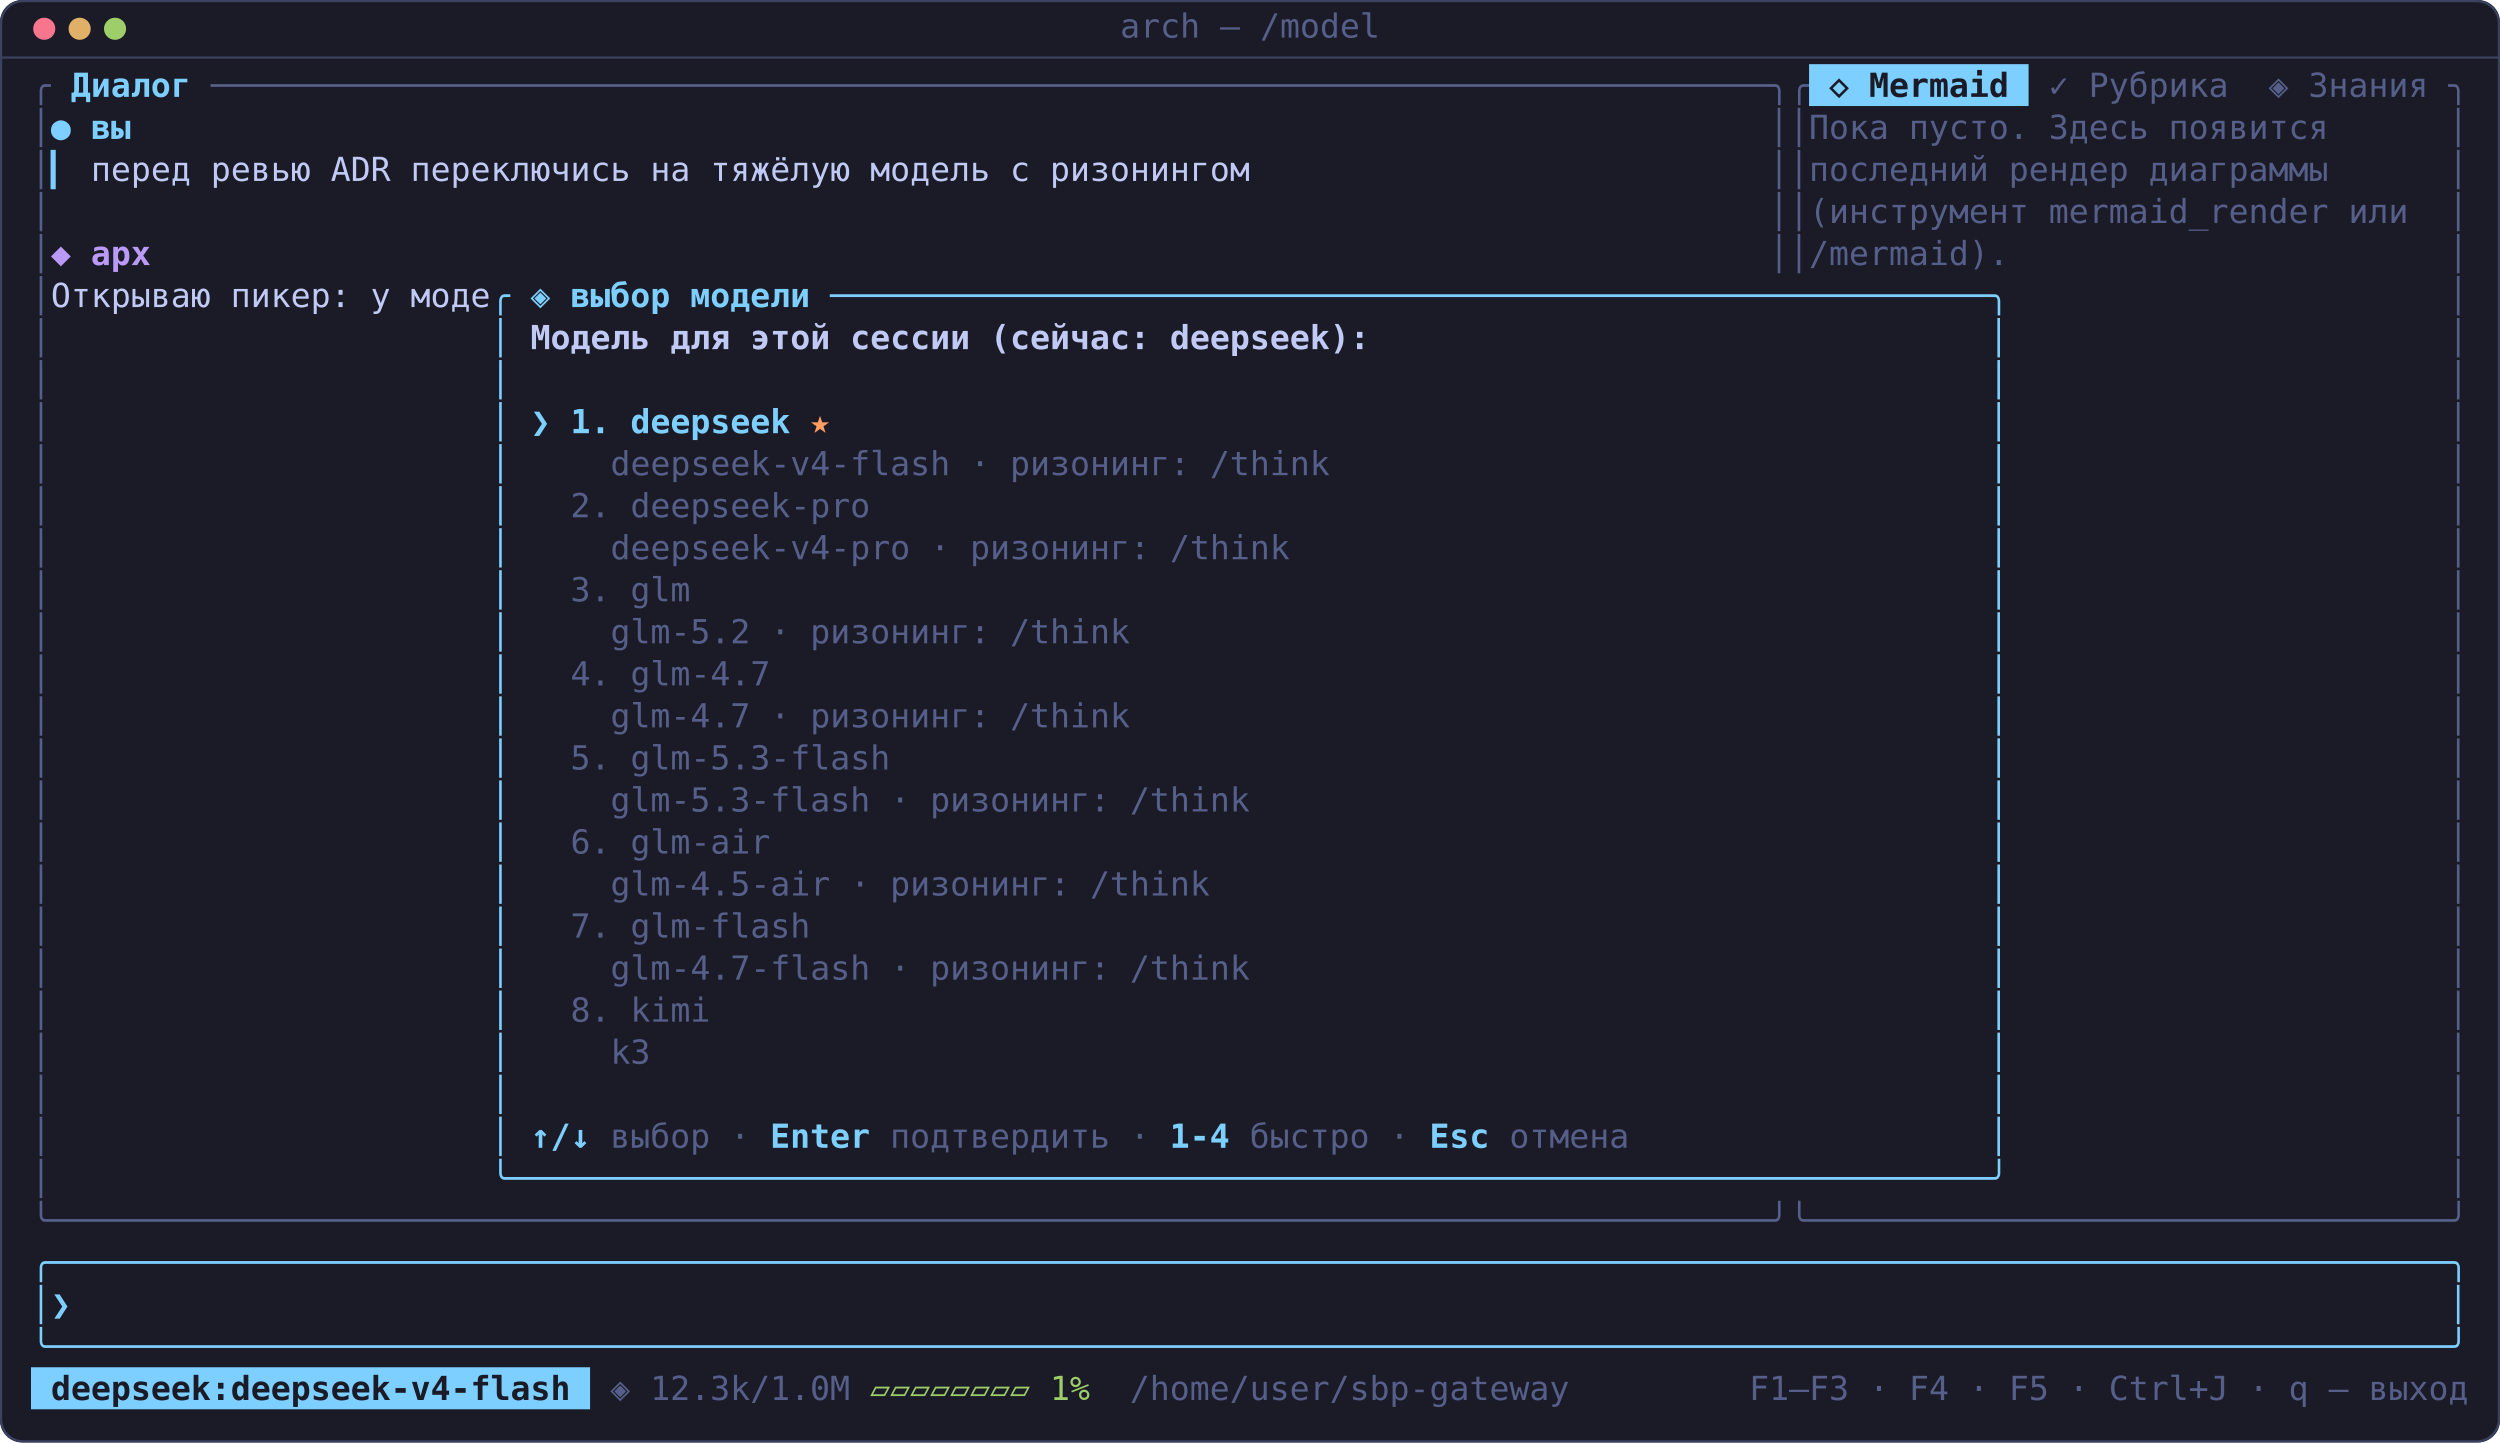
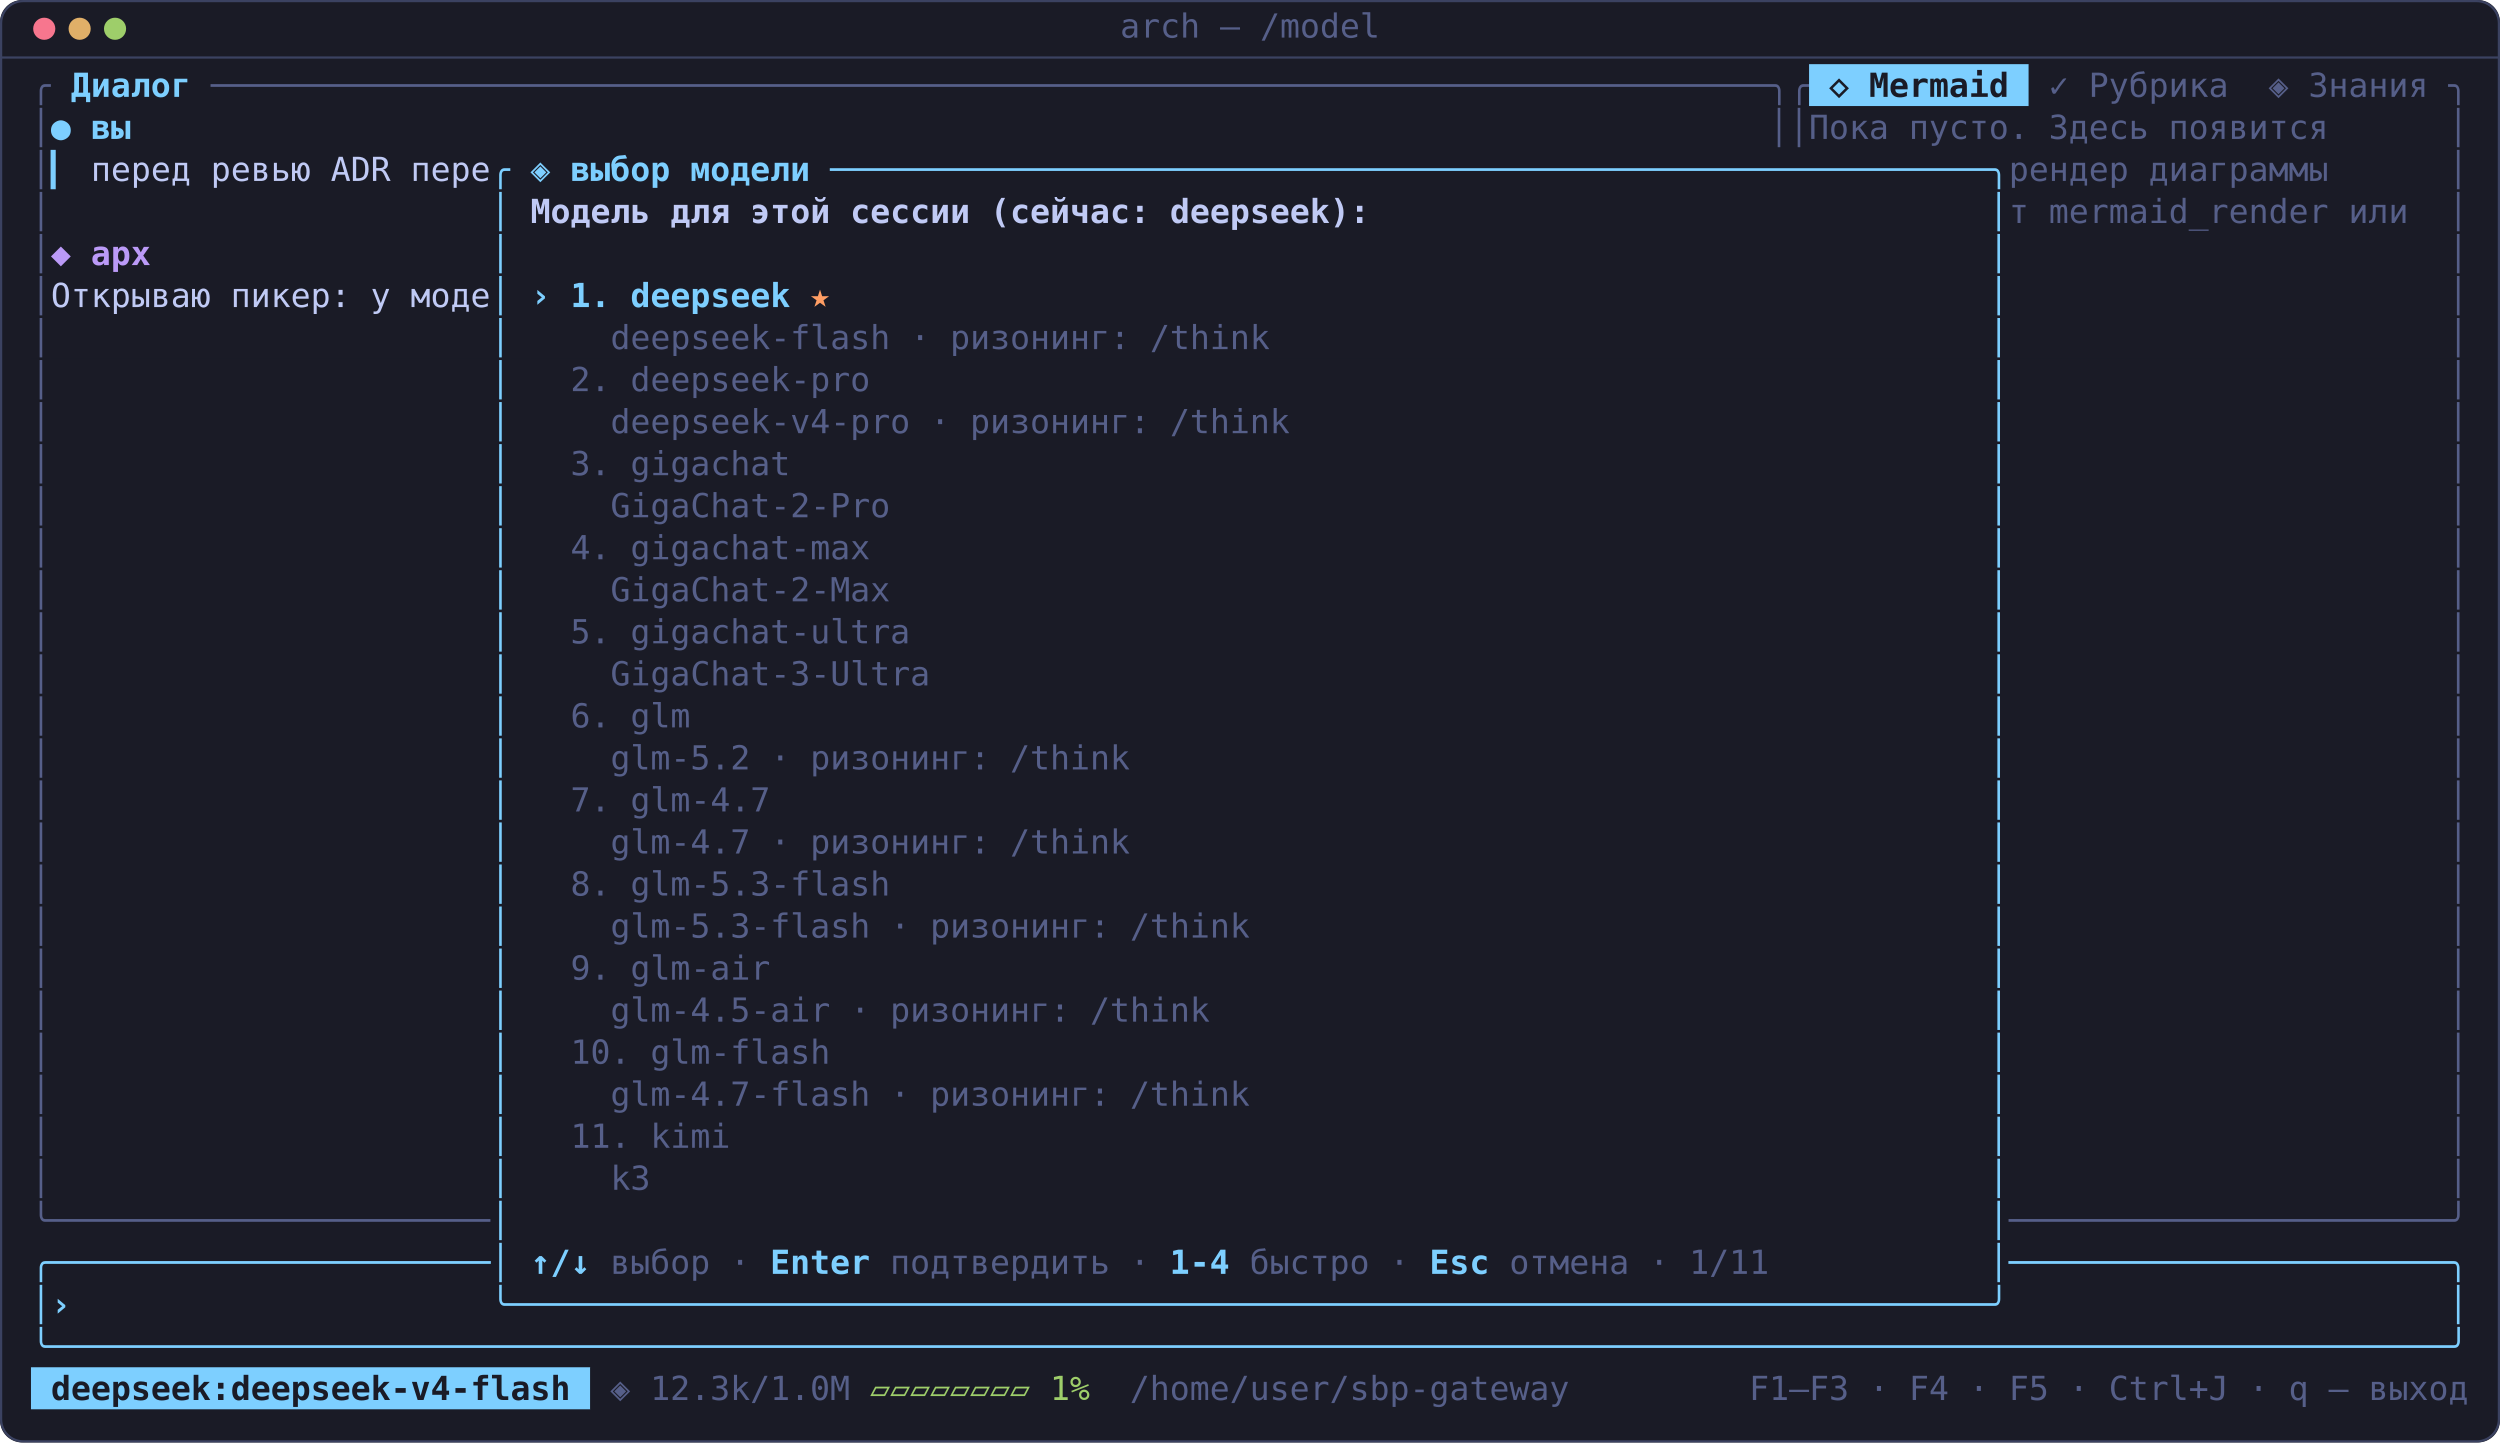
<svg xmlns="http://www.w3.org/2000/svg" width="1130" height="652" viewBox="0 0 1130 652" font-family="DejaVu Sans Mono, Noto Color Emoji, monospace" font-size="15">
  <rect width="100%" height="100%" rx="10" fill="#1a1b26" />
  <rect x="0.5" y="0.5" width="1129" height="651" rx="10" fill="none" stroke="#3b4261" />
  <circle cx="20" cy="13" r="5" fill="#f7768e" />
  <circle cx="36" cy="13" r="5" fill="#e0af68" />
  <circle cx="52" cy="13" r="5" fill="#9ece6a" />
  <text x="565" y="17" fill="#565f89" text-anchor="middle">arch — /model</text>
  <line x1="0" y1="26" x2="1130" y2="26" stroke="#3b4261" />
  <rect x="14.0" y="29.0" width="9.0" height="19" fill="#1a1b26" />
  <text x="14.0" y="43.8" xml:space="preserve" fill="#565f89">╭</text>
  <rect x="23.0" y="29.0" width="72.2" height="19" fill="#1a1b26" />
  <text x="23.0" y="43.8" xml:space="preserve" fill="#7dcfff" font-weight="700"> Диалог</text>
  <rect x="95.3" y="29.0" width="722.4" height="19" fill="#1a1b26" />
  <text x="95.3" y="43.8" xml:space="preserve" fill="#565f89">──────────────────────────────────────────────────────────────────────────────╮╭</text>
  <rect x="817.7" y="29.0" width="99.3" height="19" fill="#7dcfff" />
  <text x="817.7" y="43.8" xml:space="preserve" fill="#1a1b26" font-weight="700"> ◇ Mermaid</text>
  <rect x="917.0" y="29.0" width="198.7" height="19" fill="#1a1b26" />
  <text x="917.0" y="43.8" xml:space="preserve" fill="#565f89"> ✓ Рубрика  ◈ Знания ╮</text>
  <rect x="14.0" y="48.0" width="9.0" height="19" fill="#1a1b26" />
  <text x="14.0" y="62.8" xml:space="preserve" fill="#565f89">│</text>
  <rect x="23.0" y="48.0" width="36.1" height="19" fill="#1a1b26" />
  <text x="23.0" y="62.8" xml:space="preserve" fill="#7dcfff" font-weight="700">● вы</text>
  <rect x="59.1" y="48.0" width="740.5" height="19" fill="#1a1b26" />
  <rect x="799.6" y="48.0" width="261.9" height="19" fill="#1a1b26" />
  <text x="799.6" y="62.8" xml:space="preserve" fill="#565f89">││Пока пусто. Здесь появится</text>
  <rect x="1061.5" y="48.0" width="45.1" height="19" fill="#1a1b26" />
  <rect x="1106.6" y="48.0" width="9.0" height="19" fill="#1a1b26" />
  <text x="1106.6" y="62.8" xml:space="preserve" fill="#565f89">│</text>
  <rect x="14.0" y="67.0" width="9.0" height="19" fill="#1a1b26" />
  <text x="14.0" y="81.8" xml:space="preserve" fill="#565f89">│</text>
  <rect x="23.0" y="67.0" width="18.1" height="19" fill="#1a1b26" />
  <text x="23.0" y="81.8" xml:space="preserve" fill="#7dcfff">▎</text>
-   <rect x="41.1" y="67.0" width="758.5" height="19" fill="#1a1b26" />
-   <text x="41.1" y="81.8" xml:space="preserve" fill="#c0caf5">перед ревью ADR переключись на тяжёлую модель с ризонингом</text>
-   <rect x="799.6" y="67.0" width="261.9" height="19" fill="#1a1b26" />
-   <text x="799.6" y="81.8" xml:space="preserve" fill="#565f89">││последний рендер диаграммы</text>
+   <rect x="41.1" y="67.0" width="180.6" height="19" fill="#1a1b26" />
+   <text x="41.1" y="81.8" xml:space="preserve" fill="#c0caf5">перед ревью ADR пере</text>
+   <rect x="221.7" y="67.0" width="9.0" height="19" fill="#1a1b26" />
+   <text x="221.7" y="81.8" xml:space="preserve" fill="#7dcfff">╭</text>
+   <rect x="230.7" y="67.0" width="144.5" height="19" fill="#1a1b26" />
+   <text x="230.7" y="81.8" xml:space="preserve" fill="#7dcfff" font-weight="700"> ◈ выбор модели</text>
+   <rect x="375.2" y="67.0" width="532.8" height="19" fill="#1a1b26" />
+   <text x="375.2" y="81.8" xml:space="preserve" fill="#7dcfff">──────────────────────────────────────────────────────────╮</text>
+   <rect x="908.0" y="67.0" width="153.5" height="19" fill="#1a1b26" />
+   <text x="908.0" y="81.8" xml:space="preserve" fill="#565f89">рендер диаграммы</text>
  <rect x="1061.5" y="67.0" width="45.1" height="19" fill="#1a1b26" />
  <rect x="1106.6" y="67.0" width="9.0" height="19" fill="#1a1b26" />
  <text x="1106.6" y="81.8" xml:space="preserve" fill="#565f89">│</text>
  <rect x="14.0" y="86.0" width="9.0" height="19" fill="#1a1b26" />
  <text x="14.0" y="100.8" xml:space="preserve" fill="#565f89">│</text>
-   <rect x="23.0" y="86.0" width="776.6" height="19" fill="#1a1b26" />
-   <rect x="799.6" y="86.0" width="298.0" height="19" fill="#1a1b26" />
-   <text x="799.6" y="100.8" xml:space="preserve" fill="#565f89">││(инструмент mermaid_render или</text>
+   <rect x="23.0" y="86.0" width="198.7" height="19" fill="#1a1b26" />
+   <rect x="221.7" y="86.0" width="9.0" height="19" fill="#1a1b26" />
+   <text x="221.7" y="100.8" xml:space="preserve" fill="#7dcfff">│</text>
+   <rect x="230.7" y="86.0" width="9.0" height="19" fill="#1a1b26" />
+   <rect x="239.8" y="86.0" width="379.3" height="19" fill="#1a1b26" />
+   <text x="239.8" y="100.8" xml:space="preserve" fill="#c0caf5" font-weight="700">Модель для этой сессии (сейчас: deepseek):</text>
+   <rect x="619.0" y="86.0" width="279.9" height="19" fill="#1a1b26" />
+   <rect x="898.9" y="86.0" width="9.0" height="19" fill="#1a1b26" />
+   <text x="898.9" y="100.8" xml:space="preserve" fill="#7dcfff">│</text>
+   <rect x="908.0" y="86.0" width="189.6" height="19" fill="#1a1b26" />
+   <text x="908.0" y="100.8" xml:space="preserve" fill="#565f89">т mermaid_render или</text>
  <rect x="1097.6" y="86.0" width="9.0" height="19" fill="#1a1b26" />
  <rect x="1106.6" y="86.0" width="9.0" height="19" fill="#1a1b26" />
  <text x="1106.6" y="100.8" xml:space="preserve" fill="#565f89">│</text>
  <rect x="14.0" y="105.0" width="9.0" height="19" fill="#1a1b26" />
  <text x="14.0" y="119.8" xml:space="preserve" fill="#565f89">│</text>
  <rect x="23.0" y="105.0" width="45.1" height="19" fill="#1a1b26" />
  <text x="23.0" y="119.8" xml:space="preserve" fill="#bb9af7" font-weight="700">◆ арх</text>
-   <rect x="68.2" y="105.0" width="731.4" height="19" fill="#1a1b26" />
-   <rect x="799.6" y="105.0" width="108.4" height="19" fill="#1a1b26" />
-   <text x="799.6" y="119.8" xml:space="preserve" fill="#565f89">││/mermaid).</text>
+   <rect x="68.2" y="105.0" width="153.5" height="19" fill="#1a1b26" />
+   <rect x="221.7" y="105.0" width="9.0" height="19" fill="#1a1b26" />
+   <text x="221.7" y="119.8" xml:space="preserve" fill="#7dcfff">│</text>
+   <rect x="230.7" y="105.0" width="668.2" height="19" fill="#1a1b26" />
+   <rect x="898.9" y="105.0" width="9.0" height="19" fill="#1a1b26" />
+   <text x="898.9" y="119.8" xml:space="preserve" fill="#7dcfff">│</text>
  <rect x="908.0" y="105.0" width="198.7" height="19" fill="#1a1b26" />
  <rect x="1106.6" y="105.0" width="9.0" height="19" fill="#1a1b26" />
  <text x="1106.6" y="119.8" xml:space="preserve" fill="#565f89">│</text>
  <rect x="14.0" y="124.0" width="9.0" height="19" fill="#1a1b26" />
  <text x="14.0" y="138.8" xml:space="preserve" fill="#565f89">│</text>
  <rect x="23.0" y="124.0" width="198.7" height="19" fill="#1a1b26" />
  <text x="23.0" y="138.8" xml:space="preserve" fill="#c0caf5">Открываю пикер: у моде</text>
  <rect x="221.7" y="124.0" width="9.0" height="19" fill="#1a1b26" />
-   <text x="221.7" y="138.8" xml:space="preserve" fill="#7dcfff">╭</text>
-   <rect x="230.7" y="124.0" width="144.5" height="19" fill="#1a1b26" />
-   <text x="230.7" y="138.8" xml:space="preserve" fill="#7dcfff" font-weight="700"> ◈ выбор модели</text>
-   <rect x="375.2" y="124.0" width="532.8" height="19" fill="#1a1b26" />
-   <text x="375.2" y="138.8" xml:space="preserve" fill="#7dcfff">──────────────────────────────────────────────────────────╮</text>
+   <text x="221.7" y="138.8" xml:space="preserve" fill="#7dcfff">│</text>
+   <rect x="230.7" y="124.0" width="9.0" height="19" fill="#1a1b26" />
+   <rect x="239.8" y="124.0" width="117.4" height="19" fill="#1a1b26" />
+   <text x="239.8" y="138.8" xml:space="preserve" fill="#7dcfff" font-weight="700">› 1. deepseek</text>
+   <rect x="357.1" y="124.0" width="18.1" height="19" fill="#1a1b26" />
+   <text x="357.1" y="138.8" xml:space="preserve" fill="#ff9e64"> ★</text>
+   <rect x="375.2" y="124.0" width="523.7" height="19" fill="#1a1b26" />
+   <rect x="898.9" y="124.0" width="9.0" height="19" fill="#1a1b26" />
+   <text x="898.9" y="138.8" xml:space="preserve" fill="#7dcfff">│</text>
  <rect x="908.0" y="124.0" width="198.7" height="19" fill="#1a1b26" />
  <rect x="1106.6" y="124.0" width="9.0" height="19" fill="#1a1b26" />
  <text x="1106.6" y="138.8" xml:space="preserve" fill="#565f89">│</text>
  <rect x="14.0" y="143.0" width="9.0" height="19" fill="#1a1b26" />
  <text x="14.0" y="157.8" xml:space="preserve" fill="#565f89">│</text>
  <rect x="23.0" y="143.0" width="198.7" height="19" fill="#1a1b26" />
  <rect x="221.7" y="143.0" width="9.0" height="19" fill="#1a1b26" />
  <text x="221.7" y="157.8" xml:space="preserve" fill="#7dcfff">│</text>
  <rect x="230.7" y="143.0" width="9.0" height="19" fill="#1a1b26" />
-   <rect x="239.8" y="143.0" width="379.3" height="19" fill="#1a1b26" />
-   <text x="239.8" y="157.8" xml:space="preserve" fill="#c0caf5" font-weight="700">Модель для этой сессии (сейчас: deepseek):</text>
-   <rect x="619.0" y="143.0" width="279.9" height="19" fill="#1a1b26" />
+   <rect x="239.8" y="143.0" width="334.1" height="19" fill="#1a1b26" />
+   <text x="239.8" y="157.8" xml:space="preserve" fill="#565f89">    deepseek-flash · ризонинг: /think</text>
+   <rect x="573.9" y="143.0" width="325.1" height="19" fill="#1a1b26" />
  <rect x="898.9" y="143.0" width="9.0" height="19" fill="#1a1b26" />
  <text x="898.9" y="157.8" xml:space="preserve" fill="#7dcfff">│</text>
  <rect x="908.0" y="143.0" width="198.7" height="19" fill="#1a1b26" />
  <rect x="1106.6" y="143.0" width="9.0" height="19" fill="#1a1b26" />
  <text x="1106.6" y="157.8" xml:space="preserve" fill="#565f89">│</text>
  <rect x="14.0" y="162.0" width="9.0" height="19" fill="#1a1b26" />
  <text x="14.0" y="176.8" xml:space="preserve" fill="#565f89">│</text>
  <rect x="23.0" y="162.0" width="198.7" height="19" fill="#1a1b26" />
  <rect x="221.7" y="162.0" width="9.0" height="19" fill="#1a1b26" />
  <text x="221.7" y="176.8" xml:space="preserve" fill="#7dcfff">│</text>
-   <rect x="230.7" y="162.0" width="668.2" height="19" fill="#1a1b26" />
+   <rect x="230.7" y="162.0" width="9.0" height="19" fill="#1a1b26" />
+   <rect x="239.8" y="162.0" width="153.5" height="19" fill="#1a1b26" />
+   <text x="239.8" y="176.8" xml:space="preserve" fill="#565f89">  2. deepseek-pro</text>
+   <rect x="393.3" y="162.0" width="505.7" height="19" fill="#1a1b26" />
  <rect x="898.9" y="162.0" width="9.0" height="19" fill="#1a1b26" />
  <text x="898.9" y="176.8" xml:space="preserve" fill="#7dcfff">│</text>
  <rect x="908.0" y="162.0" width="198.7" height="19" fill="#1a1b26" />
  <rect x="1106.6" y="162.0" width="9.0" height="19" fill="#1a1b26" />
  <text x="1106.6" y="176.8" xml:space="preserve" fill="#565f89">│</text>
  <rect x="14.0" y="181.0" width="9.0" height="19" fill="#1a1b26" />
  <text x="14.0" y="195.8" xml:space="preserve" fill="#565f89">│</text>
  <rect x="23.0" y="181.0" width="198.7" height="19" fill="#1a1b26" />
  <rect x="221.7" y="181.0" width="9.0" height="19" fill="#1a1b26" />
  <text x="221.7" y="195.8" xml:space="preserve" fill="#7dcfff">│</text>
  <rect x="230.7" y="181.0" width="9.0" height="19" fill="#1a1b26" />
-   <rect x="239.8" y="181.0" width="117.4" height="19" fill="#1a1b26" />
-   <text x="239.8" y="195.8" xml:space="preserve" fill="#7dcfff" font-weight="700">❯ 1. deepseek</text>
-   <rect x="357.1" y="181.0" width="18.1" height="19" fill="#1a1b26" />
-   <text x="357.1" y="195.8" xml:space="preserve" fill="#ff9e64"> ★</text>
-   <rect x="375.2" y="181.0" width="523.7" height="19" fill="#1a1b26" />
+   <rect x="239.8" y="181.0" width="343.1" height="19" fill="#1a1b26" />
+   <text x="239.8" y="195.8" xml:space="preserve" fill="#565f89">    deepseek-v4-pro · ризонинг: /think</text>
+   <rect x="582.9" y="181.0" width="316.0" height="19" fill="#1a1b26" />
  <rect x="898.9" y="181.0" width="9.0" height="19" fill="#1a1b26" />
  <text x="898.9" y="195.8" xml:space="preserve" fill="#7dcfff">│</text>
  <rect x="908.0" y="181.0" width="198.7" height="19" fill="#1a1b26" />
  <rect x="1106.6" y="181.0" width="9.0" height="19" fill="#1a1b26" />
  <text x="1106.6" y="195.8" xml:space="preserve" fill="#565f89">│</text>
  <rect x="14.0" y="200.0" width="9.0" height="19" fill="#1a1b26" />
  <text x="14.0" y="214.8" xml:space="preserve" fill="#565f89">│</text>
  <rect x="23.0" y="200.0" width="198.7" height="19" fill="#1a1b26" />
  <rect x="221.7" y="200.0" width="9.0" height="19" fill="#1a1b26" />
  <text x="221.7" y="214.8" xml:space="preserve" fill="#7dcfff">│</text>
  <rect x="230.7" y="200.0" width="9.0" height="19" fill="#1a1b26" />
-   <rect x="239.8" y="200.0" width="361.2" height="19" fill="#1a1b26" />
-   <text x="239.8" y="214.8" xml:space="preserve" fill="#565f89">    deepseek-v4-flash · ризонинг: /think</text>
-   <rect x="601.0" y="200.0" width="298.0" height="19" fill="#1a1b26" />
+   <rect x="239.8" y="200.0" width="117.4" height="19" fill="#1a1b26" />
+   <text x="239.8" y="214.8" xml:space="preserve" fill="#565f89">  3. gigachat</text>
+   <rect x="357.1" y="200.0" width="541.8" height="19" fill="#1a1b26" />
  <rect x="898.9" y="200.0" width="9.0" height="19" fill="#1a1b26" />
  <text x="898.9" y="214.8" xml:space="preserve" fill="#7dcfff">│</text>
  <rect x="908.0" y="200.0" width="198.7" height="19" fill="#1a1b26" />
  <rect x="1106.6" y="200.0" width="9.0" height="19" fill="#1a1b26" />
  <text x="1106.6" y="214.8" xml:space="preserve" fill="#565f89">│</text>
  <rect x="14.0" y="219.0" width="9.0" height="19" fill="#1a1b26" />
  <text x="14.0" y="233.8" xml:space="preserve" fill="#565f89">│</text>
  <rect x="23.0" y="219.0" width="198.7" height="19" fill="#1a1b26" />
  <rect x="221.7" y="219.0" width="9.0" height="19" fill="#1a1b26" />
  <text x="221.7" y="233.8" xml:space="preserve" fill="#7dcfff">│</text>
  <rect x="230.7" y="219.0" width="9.0" height="19" fill="#1a1b26" />
-   <rect x="239.8" y="219.0" width="153.5" height="19" fill="#1a1b26" />
-   <text x="239.8" y="233.8" xml:space="preserve" fill="#565f89">  2. deepseek-pro</text>
-   <rect x="393.3" y="219.0" width="505.7" height="19" fill="#1a1b26" />
+   <rect x="239.8" y="219.0" width="162.5" height="19" fill="#1a1b26" />
+   <text x="239.8" y="233.8" xml:space="preserve" fill="#565f89">    GigaChat-2-Pro</text>
+   <rect x="402.3" y="219.0" width="496.6" height="19" fill="#1a1b26" />
  <rect x="898.9" y="219.0" width="9.0" height="19" fill="#1a1b26" />
  <text x="898.9" y="233.8" xml:space="preserve" fill="#7dcfff">│</text>
  <rect x="908.0" y="219.0" width="198.7" height="19" fill="#1a1b26" />
  <rect x="1106.6" y="219.0" width="9.0" height="19" fill="#1a1b26" />
  <text x="1106.6" y="233.8" xml:space="preserve" fill="#565f89">│</text>
  <rect x="14.0" y="238.0" width="9.0" height="19" fill="#1a1b26" />
  <text x="14.0" y="252.8" xml:space="preserve" fill="#565f89">│</text>
  <rect x="23.0" y="238.0" width="198.7" height="19" fill="#1a1b26" />
  <rect x="221.7" y="238.0" width="9.0" height="19" fill="#1a1b26" />
  <text x="221.7" y="252.8" xml:space="preserve" fill="#7dcfff">│</text>
  <rect x="230.7" y="238.0" width="9.0" height="19" fill="#1a1b26" />
-   <rect x="239.8" y="238.0" width="343.1" height="19" fill="#1a1b26" />
-   <text x="239.8" y="252.8" xml:space="preserve" fill="#565f89">    deepseek-v4-pro · ризонинг: /think</text>
-   <rect x="582.9" y="238.0" width="316.0" height="19" fill="#1a1b26" />
+   <rect x="239.8" y="238.0" width="153.5" height="19" fill="#1a1b26" />
+   <text x="239.8" y="252.8" xml:space="preserve" fill="#565f89">  4. gigachat-max</text>
+   <rect x="393.3" y="238.0" width="505.7" height="19" fill="#1a1b26" />
  <rect x="898.9" y="238.0" width="9.0" height="19" fill="#1a1b26" />
  <text x="898.9" y="252.8" xml:space="preserve" fill="#7dcfff">│</text>
  <rect x="908.0" y="238.0" width="198.7" height="19" fill="#1a1b26" />
  <rect x="1106.6" y="238.0" width="9.0" height="19" fill="#1a1b26" />
  <text x="1106.6" y="252.8" xml:space="preserve" fill="#565f89">│</text>
  <rect x="14.0" y="257.0" width="9.0" height="19" fill="#1a1b26" />
  <text x="14.0" y="271.8" xml:space="preserve" fill="#565f89">│</text>
  <rect x="23.0" y="257.0" width="198.7" height="19" fill="#1a1b26" />
  <rect x="221.7" y="257.0" width="9.0" height="19" fill="#1a1b26" />
  <text x="221.7" y="271.8" xml:space="preserve" fill="#7dcfff">│</text>
  <rect x="230.7" y="257.0" width="9.0" height="19" fill="#1a1b26" />
-   <rect x="239.8" y="257.0" width="72.2" height="19" fill="#1a1b26" />
-   <text x="239.8" y="271.8" xml:space="preserve" fill="#565f89">  3. glm</text>
-   <rect x="312.0" y="257.0" width="587.0" height="19" fill="#1a1b26" />
+   <rect x="239.8" y="257.0" width="162.5" height="19" fill="#1a1b26" />
+   <text x="239.8" y="271.8" xml:space="preserve" fill="#565f89">    GigaChat-2-Max</text>
+   <rect x="402.3" y="257.0" width="496.6" height="19" fill="#1a1b26" />
  <rect x="898.9" y="257.0" width="9.0" height="19" fill="#1a1b26" />
  <text x="898.9" y="271.8" xml:space="preserve" fill="#7dcfff">│</text>
  <rect x="908.0" y="257.0" width="198.7" height="19" fill="#1a1b26" />
  <rect x="1106.6" y="257.0" width="9.0" height="19" fill="#1a1b26" />
  <text x="1106.6" y="271.8" xml:space="preserve" fill="#565f89">│</text>
  <rect x="14.0" y="276.0" width="9.0" height="19" fill="#1a1b26" />
  <text x="14.0" y="290.8" xml:space="preserve" fill="#565f89">│</text>
  <rect x="23.0" y="276.0" width="198.7" height="19" fill="#1a1b26" />
  <rect x="221.7" y="276.0" width="9.0" height="19" fill="#1a1b26" />
  <text x="221.7" y="290.8" xml:space="preserve" fill="#7dcfff">│</text>
  <rect x="230.7" y="276.0" width="9.0" height="19" fill="#1a1b26" />
-   <rect x="239.8" y="276.0" width="270.9" height="19" fill="#1a1b26" />
-   <text x="239.8" y="290.8" xml:space="preserve" fill="#565f89">    glm-5.2 · ризонинг: /think</text>
-   <rect x="510.6" y="276.0" width="388.3" height="19" fill="#1a1b26" />
+   <rect x="239.8" y="276.0" width="171.6" height="19" fill="#1a1b26" />
+   <text x="239.8" y="290.8" xml:space="preserve" fill="#565f89">  5. gigachat-ultra</text>
+   <rect x="411.3" y="276.0" width="487.6" height="19" fill="#1a1b26" />
  <rect x="898.9" y="276.0" width="9.0" height="19" fill="#1a1b26" />
  <text x="898.9" y="290.8" xml:space="preserve" fill="#7dcfff">│</text>
  <rect x="908.0" y="276.0" width="198.7" height="19" fill="#1a1b26" />
  <rect x="1106.6" y="276.0" width="9.0" height="19" fill="#1a1b26" />
  <text x="1106.6" y="290.8" xml:space="preserve" fill="#565f89">│</text>
  <rect x="14.0" y="295.0" width="9.0" height="19" fill="#1a1b26" />
  <text x="14.0" y="309.8" xml:space="preserve" fill="#565f89">│</text>
  <rect x="23.0" y="295.0" width="198.7" height="19" fill="#1a1b26" />
  <rect x="221.7" y="295.0" width="9.0" height="19" fill="#1a1b26" />
  <text x="221.7" y="309.8" xml:space="preserve" fill="#7dcfff">│</text>
  <rect x="230.7" y="295.0" width="9.0" height="19" fill="#1a1b26" />
-   <rect x="239.8" y="295.0" width="108.4" height="19" fill="#1a1b26" />
-   <text x="239.8" y="309.8" xml:space="preserve" fill="#565f89">  4. glm-4.7</text>
-   <rect x="348.1" y="295.0" width="550.8" height="19" fill="#1a1b26" />
+   <rect x="239.8" y="295.0" width="180.6" height="19" fill="#1a1b26" />
+   <text x="239.8" y="309.8" xml:space="preserve" fill="#565f89">    GigaChat-3-Ultra</text>
+   <rect x="420.3" y="295.0" width="478.6" height="19" fill="#1a1b26" />
  <rect x="898.9" y="295.0" width="9.0" height="19" fill="#1a1b26" />
  <text x="898.9" y="309.8" xml:space="preserve" fill="#7dcfff">│</text>
  <rect x="908.0" y="295.0" width="198.7" height="19" fill="#1a1b26" />
  <rect x="1106.6" y="295.0" width="9.0" height="19" fill="#1a1b26" />
  <text x="1106.6" y="309.8" xml:space="preserve" fill="#565f89">│</text>
  <rect x="14.0" y="314.0" width="9.0" height="19" fill="#1a1b26" />
  <text x="14.0" y="328.8" xml:space="preserve" fill="#565f89">│</text>
  <rect x="23.0" y="314.0" width="198.7" height="19" fill="#1a1b26" />
  <rect x="221.7" y="314.0" width="9.0" height="19" fill="#1a1b26" />
  <text x="221.7" y="328.8" xml:space="preserve" fill="#7dcfff">│</text>
  <rect x="230.7" y="314.0" width="9.0" height="19" fill="#1a1b26" />
-   <rect x="239.8" y="314.0" width="270.9" height="19" fill="#1a1b26" />
-   <text x="239.8" y="328.8" xml:space="preserve" fill="#565f89">    glm-4.7 · ризонинг: /think</text>
-   <rect x="510.6" y="314.0" width="388.3" height="19" fill="#1a1b26" />
+   <rect x="239.8" y="314.0" width="72.2" height="19" fill="#1a1b26" />
+   <text x="239.8" y="328.8" xml:space="preserve" fill="#565f89">  6. glm</text>
+   <rect x="312.0" y="314.0" width="587.0" height="19" fill="#1a1b26" />
  <rect x="898.9" y="314.0" width="9.0" height="19" fill="#1a1b26" />
  <text x="898.9" y="328.8" xml:space="preserve" fill="#7dcfff">│</text>
  <rect x="908.0" y="314.0" width="198.7" height="19" fill="#1a1b26" />
  <rect x="1106.6" y="314.0" width="9.0" height="19" fill="#1a1b26" />
  <text x="1106.6" y="328.8" xml:space="preserve" fill="#565f89">│</text>
  <rect x="14.0" y="333.0" width="9.0" height="19" fill="#1a1b26" />
  <text x="14.0" y="347.8" xml:space="preserve" fill="#565f89">│</text>
  <rect x="23.0" y="333.0" width="198.7" height="19" fill="#1a1b26" />
  <rect x="221.7" y="333.0" width="9.0" height="19" fill="#1a1b26" />
  <text x="221.7" y="347.8" xml:space="preserve" fill="#7dcfff">│</text>
  <rect x="230.7" y="333.0" width="9.0" height="19" fill="#1a1b26" />
-   <rect x="239.8" y="333.0" width="162.5" height="19" fill="#1a1b26" />
-   <text x="239.8" y="347.8" xml:space="preserve" fill="#565f89">  5. glm-5.3-flash</text>
-   <rect x="402.3" y="333.0" width="496.6" height="19" fill="#1a1b26" />
+   <rect x="239.8" y="333.0" width="270.9" height="19" fill="#1a1b26" />
+   <text x="239.8" y="347.8" xml:space="preserve" fill="#565f89">    glm-5.2 · ризонинг: /think</text>
+   <rect x="510.6" y="333.0" width="388.3" height="19" fill="#1a1b26" />
  <rect x="898.9" y="333.0" width="9.0" height="19" fill="#1a1b26" />
  <text x="898.9" y="347.8" xml:space="preserve" fill="#7dcfff">│</text>
  <rect x="908.0" y="333.0" width="198.7" height="19" fill="#1a1b26" />
  <rect x="1106.6" y="333.0" width="9.0" height="19" fill="#1a1b26" />
  <text x="1106.6" y="347.8" xml:space="preserve" fill="#565f89">│</text>
  <rect x="14.0" y="352.0" width="9.0" height="19" fill="#1a1b26" />
  <text x="14.0" y="366.8" xml:space="preserve" fill="#565f89">│</text>
  <rect x="23.0" y="352.0" width="198.7" height="19" fill="#1a1b26" />
  <rect x="221.7" y="352.0" width="9.0" height="19" fill="#1a1b26" />
  <text x="221.7" y="366.8" xml:space="preserve" fill="#7dcfff">│</text>
  <rect x="230.7" y="352.0" width="9.0" height="19" fill="#1a1b26" />
-   <rect x="239.8" y="352.0" width="325.1" height="19" fill="#1a1b26" />
-   <text x="239.8" y="366.8" xml:space="preserve" fill="#565f89">    glm-5.3-flash · ризонинг: /think</text>
-   <rect x="564.8" y="352.0" width="334.1" height="19" fill="#1a1b26" />
+   <rect x="239.8" y="352.0" width="108.4" height="19" fill="#1a1b26" />
+   <text x="239.8" y="366.8" xml:space="preserve" fill="#565f89">  7. glm-4.7</text>
+   <rect x="348.1" y="352.0" width="550.8" height="19" fill="#1a1b26" />
  <rect x="898.9" y="352.0" width="9.0" height="19" fill="#1a1b26" />
  <text x="898.9" y="366.8" xml:space="preserve" fill="#7dcfff">│</text>
  <rect x="908.0" y="352.0" width="198.7" height="19" fill="#1a1b26" />
  <rect x="1106.6" y="352.0" width="9.0" height="19" fill="#1a1b26" />
  <text x="1106.6" y="366.8" xml:space="preserve" fill="#565f89">│</text>
  <rect x="14.0" y="371.0" width="9.0" height="19" fill="#1a1b26" />
  <text x="14.0" y="385.8" xml:space="preserve" fill="#565f89">│</text>
  <rect x="23.0" y="371.0" width="198.7" height="19" fill="#1a1b26" />
  <rect x="221.7" y="371.0" width="9.0" height="19" fill="#1a1b26" />
  <text x="221.7" y="385.8" xml:space="preserve" fill="#7dcfff">│</text>
  <rect x="230.7" y="371.0" width="9.0" height="19" fill="#1a1b26" />
-   <rect x="239.8" y="371.0" width="108.4" height="19" fill="#1a1b26" />
-   <text x="239.8" y="385.8" xml:space="preserve" fill="#565f89">  6. glm-air</text>
-   <rect x="348.1" y="371.0" width="550.8" height="19" fill="#1a1b26" />
+   <rect x="239.8" y="371.0" width="270.9" height="19" fill="#1a1b26" />
+   <text x="239.8" y="385.8" xml:space="preserve" fill="#565f89">    glm-4.7 · ризонинг: /think</text>
+   <rect x="510.6" y="371.0" width="388.3" height="19" fill="#1a1b26" />
  <rect x="898.9" y="371.0" width="9.0" height="19" fill="#1a1b26" />
  <text x="898.9" y="385.8" xml:space="preserve" fill="#7dcfff">│</text>
  <rect x="908.0" y="371.0" width="198.7" height="19" fill="#1a1b26" />
  <rect x="1106.6" y="371.0" width="9.0" height="19" fill="#1a1b26" />
  <text x="1106.6" y="385.8" xml:space="preserve" fill="#565f89">│</text>
  <rect x="14.0" y="390.0" width="9.0" height="19" fill="#1a1b26" />
  <text x="14.0" y="404.8" xml:space="preserve" fill="#565f89">│</text>
  <rect x="23.0" y="390.0" width="198.7" height="19" fill="#1a1b26" />
  <rect x="221.7" y="390.0" width="9.0" height="19" fill="#1a1b26" />
  <text x="221.7" y="404.8" xml:space="preserve" fill="#7dcfff">│</text>
  <rect x="230.7" y="390.0" width="9.0" height="19" fill="#1a1b26" />
-   <rect x="239.8" y="390.0" width="307.0" height="19" fill="#1a1b26" />
-   <text x="239.8" y="404.8" xml:space="preserve" fill="#565f89">    glm-4.5-air · ризонинг: /think</text>
-   <rect x="546.8" y="390.0" width="352.2" height="19" fill="#1a1b26" />
+   <rect x="239.8" y="390.0" width="162.5" height="19" fill="#1a1b26" />
+   <text x="239.8" y="404.8" xml:space="preserve" fill="#565f89">  8. glm-5.3-flash</text>
+   <rect x="402.3" y="390.0" width="496.6" height="19" fill="#1a1b26" />
  <rect x="898.9" y="390.0" width="9.0" height="19" fill="#1a1b26" />
  <text x="898.9" y="404.8" xml:space="preserve" fill="#7dcfff">│</text>
  <rect x="908.0" y="390.0" width="198.7" height="19" fill="#1a1b26" />
  <rect x="1106.6" y="390.0" width="9.0" height="19" fill="#1a1b26" />
  <text x="1106.6" y="404.8" xml:space="preserve" fill="#565f89">│</text>
  <rect x="14.0" y="409.0" width="9.0" height="19" fill="#1a1b26" />
  <text x="14.0" y="423.8" xml:space="preserve" fill="#565f89">│</text>
  <rect x="23.0" y="409.0" width="198.7" height="19" fill="#1a1b26" />
  <rect x="221.7" y="409.0" width="9.0" height="19" fill="#1a1b26" />
  <text x="221.7" y="423.8" xml:space="preserve" fill="#7dcfff">│</text>
  <rect x="230.7" y="409.0" width="9.0" height="19" fill="#1a1b26" />
-   <rect x="239.8" y="409.0" width="126.4" height="19" fill="#1a1b26" />
-   <text x="239.8" y="423.8" xml:space="preserve" fill="#565f89">  7. glm-flash</text>
-   <rect x="366.2" y="409.0" width="532.8" height="19" fill="#1a1b26" />
+   <rect x="239.8" y="409.0" width="325.1" height="19" fill="#1a1b26" />
+   <text x="239.8" y="423.8" xml:space="preserve" fill="#565f89">    glm-5.3-flash · ризонинг: /think</text>
+   <rect x="564.8" y="409.0" width="334.1" height="19" fill="#1a1b26" />
  <rect x="898.9" y="409.0" width="9.0" height="19" fill="#1a1b26" />
  <text x="898.9" y="423.8" xml:space="preserve" fill="#7dcfff">│</text>
  <rect x="908.0" y="409.0" width="198.7" height="19" fill="#1a1b26" />
  <rect x="1106.6" y="409.0" width="9.0" height="19" fill="#1a1b26" />
  <text x="1106.6" y="423.8" xml:space="preserve" fill="#565f89">│</text>
  <rect x="14.0" y="428.0" width="9.0" height="19" fill="#1a1b26" />
  <text x="14.0" y="442.8" xml:space="preserve" fill="#565f89">│</text>
  <rect x="23.0" y="428.0" width="198.7" height="19" fill="#1a1b26" />
  <rect x="221.7" y="428.0" width="9.0" height="19" fill="#1a1b26" />
  <text x="221.7" y="442.8" xml:space="preserve" fill="#7dcfff">│</text>
  <rect x="230.7" y="428.0" width="9.0" height="19" fill="#1a1b26" />
-   <rect x="239.8" y="428.0" width="325.1" height="19" fill="#1a1b26" />
-   <text x="239.8" y="442.8" xml:space="preserve" fill="#565f89">    glm-4.7-flash · ризонинг: /think</text>
-   <rect x="564.8" y="428.0" width="334.1" height="19" fill="#1a1b26" />
+   <rect x="239.8" y="428.0" width="108.4" height="19" fill="#1a1b26" />
+   <text x="239.8" y="442.8" xml:space="preserve" fill="#565f89">  9. glm-air</text>
+   <rect x="348.1" y="428.0" width="550.8" height="19" fill="#1a1b26" />
  <rect x="898.9" y="428.0" width="9.0" height="19" fill="#1a1b26" />
  <text x="898.9" y="442.8" xml:space="preserve" fill="#7dcfff">│</text>
  <rect x="908.0" y="428.0" width="198.7" height="19" fill="#1a1b26" />
  <rect x="1106.6" y="428.0" width="9.0" height="19" fill="#1a1b26" />
  <text x="1106.6" y="442.8" xml:space="preserve" fill="#565f89">│</text>
  <rect x="14.0" y="447.0" width="9.0" height="19" fill="#1a1b26" />
  <text x="14.0" y="461.8" xml:space="preserve" fill="#565f89">│</text>
  <rect x="23.0" y="447.0" width="198.7" height="19" fill="#1a1b26" />
  <rect x="221.7" y="447.0" width="9.0" height="19" fill="#1a1b26" />
  <text x="221.7" y="461.8" xml:space="preserve" fill="#7dcfff">│</text>
  <rect x="230.7" y="447.0" width="9.0" height="19" fill="#1a1b26" />
-   <rect x="239.8" y="447.0" width="81.3" height="19" fill="#1a1b26" />
-   <text x="239.8" y="461.8" xml:space="preserve" fill="#565f89">  8. kimi</text>
-   <rect x="321.0" y="447.0" width="577.9" height="19" fill="#1a1b26" />
+   <rect x="239.8" y="447.0" width="307.0" height="19" fill="#1a1b26" />
+   <text x="239.8" y="461.8" xml:space="preserve" fill="#565f89">    glm-4.5-air · ризонинг: /think</text>
+   <rect x="546.8" y="447.0" width="352.2" height="19" fill="#1a1b26" />
  <rect x="898.9" y="447.0" width="9.0" height="19" fill="#1a1b26" />
  <text x="898.9" y="461.8" xml:space="preserve" fill="#7dcfff">│</text>
  <rect x="908.0" y="447.0" width="198.7" height="19" fill="#1a1b26" />
  <rect x="1106.6" y="447.0" width="9.0" height="19" fill="#1a1b26" />
  <text x="1106.6" y="461.8" xml:space="preserve" fill="#565f89">│</text>
  <rect x="14.0" y="466.0" width="9.0" height="19" fill="#1a1b26" />
  <text x="14.0" y="480.8" xml:space="preserve" fill="#565f89">│</text>
  <rect x="23.0" y="466.0" width="198.7" height="19" fill="#1a1b26" />
  <rect x="221.7" y="466.0" width="9.0" height="19" fill="#1a1b26" />
  <text x="221.7" y="480.8" xml:space="preserve" fill="#7dcfff">│</text>
  <rect x="230.7" y="466.0" width="9.0" height="19" fill="#1a1b26" />
-   <rect x="239.8" y="466.0" width="54.2" height="19" fill="#1a1b26" />
-   <text x="239.8" y="480.8" xml:space="preserve" fill="#565f89">    k3</text>
-   <rect x="293.9" y="466.0" width="605.0" height="19" fill="#1a1b26" />
+   <rect x="239.8" y="466.0" width="135.4" height="19" fill="#1a1b26" />
+   <text x="239.8" y="480.8" xml:space="preserve" fill="#565f89">  10. glm-flash</text>
+   <rect x="375.2" y="466.0" width="523.7" height="19" fill="#1a1b26" />
  <rect x="898.9" y="466.0" width="9.0" height="19" fill="#1a1b26" />
  <text x="898.9" y="480.8" xml:space="preserve" fill="#7dcfff">│</text>
  <rect x="908.0" y="466.0" width="198.7" height="19" fill="#1a1b26" />
  <rect x="1106.6" y="466.0" width="9.0" height="19" fill="#1a1b26" />
  <text x="1106.6" y="480.8" xml:space="preserve" fill="#565f89">│</text>
  <rect x="14.0" y="485.0" width="9.0" height="19" fill="#1a1b26" />
  <text x="14.0" y="499.8" xml:space="preserve" fill="#565f89">│</text>
  <rect x="23.0" y="485.0" width="198.7" height="19" fill="#1a1b26" />
  <rect x="221.7" y="485.0" width="9.0" height="19" fill="#1a1b26" />
  <text x="221.7" y="499.8" xml:space="preserve" fill="#7dcfff">│</text>
-   <rect x="230.7" y="485.0" width="668.2" height="19" fill="#1a1b26" />
+   <rect x="230.7" y="485.0" width="9.0" height="19" fill="#1a1b26" />
+   <rect x="239.8" y="485.0" width="325.1" height="19" fill="#1a1b26" />
+   <text x="239.8" y="499.8" xml:space="preserve" fill="#565f89">    glm-4.7-flash · ризонинг: /think</text>
+   <rect x="564.8" y="485.0" width="334.1" height="19" fill="#1a1b26" />
  <rect x="898.9" y="485.0" width="9.0" height="19" fill="#1a1b26" />
  <text x="898.9" y="499.8" xml:space="preserve" fill="#7dcfff">│</text>
  <rect x="908.0" y="485.0" width="198.7" height="19" fill="#1a1b26" />
  <rect x="1106.6" y="485.0" width="9.0" height="19" fill="#1a1b26" />
  <text x="1106.6" y="499.8" xml:space="preserve" fill="#565f89">│</text>
  <rect x="14.0" y="504.0" width="9.0" height="19" fill="#1a1b26" />
  <text x="14.0" y="518.8" xml:space="preserve" fill="#565f89">│</text>
  <rect x="23.0" y="504.0" width="198.7" height="19" fill="#1a1b26" />
  <rect x="221.7" y="504.0" width="9.0" height="19" fill="#1a1b26" />
  <text x="221.7" y="518.8" xml:space="preserve" fill="#7dcfff">│</text>
  <rect x="230.7" y="504.0" width="9.0" height="19" fill="#1a1b26" />
-   <rect x="239.8" y="504.0" width="27.1" height="19" fill="#1a1b26" />
-   <text x="239.8" y="518.8" xml:space="preserve" fill="#7dcfff" font-weight="700">↑/↓</text>
-   <rect x="266.8" y="504.0" width="81.3" height="19" fill="#1a1b26" />
-   <text x="266.8" y="518.8" xml:space="preserve" fill="#565f89"> выбор ·</text>
-   <rect x="348.1" y="504.0" width="45.1" height="19" fill="#1a1b26" />
-   <text x="348.1" y="518.8" xml:space="preserve" fill="#7dcfff" font-weight="700">Enter</text>
-   <rect x="393.3" y="504.0" width="135.4" height="19" fill="#1a1b26" />
-   <text x="393.3" y="518.8" xml:space="preserve" fill="#565f89"> подтвердить ·</text>
-   <rect x="528.7" y="504.0" width="27.1" height="19" fill="#1a1b26" />
-   <text x="528.7" y="518.8" xml:space="preserve" fill="#7dcfff" font-weight="700">1-4</text>
-   <rect x="555.8" y="504.0" width="90.3" height="19" fill="#1a1b26" />
-   <text x="555.8" y="518.8" xml:space="preserve" fill="#565f89"> быстро ·</text>
-   <rect x="646.1" y="504.0" width="27.1" height="19" fill="#1a1b26" />
-   <text x="646.1" y="518.8" xml:space="preserve" fill="#7dcfff" font-weight="700">Esc</text>
-   <rect x="673.2" y="504.0" width="63.2" height="19" fill="#1a1b26" />
-   <text x="673.2" y="518.8" xml:space="preserve" fill="#565f89"> отмена</text>
-   <rect x="736.4" y="504.0" width="162.5" height="19" fill="#1a1b26" />
+   <rect x="239.8" y="504.0" width="90.3" height="19" fill="#1a1b26" />
+   <text x="239.8" y="518.8" xml:space="preserve" fill="#565f89">  11. kimi</text>
+   <rect x="330.0" y="504.0" width="568.9" height="19" fill="#1a1b26" />
  <rect x="898.9" y="504.0" width="9.0" height="19" fill="#1a1b26" />
  <text x="898.9" y="518.8" xml:space="preserve" fill="#7dcfff">│</text>
  <rect x="908.0" y="504.0" width="198.7" height="19" fill="#1a1b26" />
  <rect x="1106.6" y="504.0" width="9.0" height="19" fill="#1a1b26" />
  <text x="1106.6" y="518.8" xml:space="preserve" fill="#565f89">│</text>
  <rect x="14.0" y="523.0" width="9.0" height="19" fill="#1a1b26" />
  <text x="14.0" y="537.8" xml:space="preserve" fill="#565f89">│</text>
  <rect x="23.0" y="523.0" width="198.7" height="19" fill="#1a1b26" />
-   <rect x="221.7" y="523.0" width="686.3" height="19" fill="#1a1b26" />
-   <text x="221.7" y="537.8" xml:space="preserve" fill="#7dcfff">╰──────────────────────────────────────────────────────────────────────────╯</text>
+   <rect x="221.7" y="523.0" width="9.0" height="19" fill="#1a1b26" />
+   <text x="221.7" y="537.8" xml:space="preserve" fill="#7dcfff">│</text>
+   <rect x="230.7" y="523.0" width="9.0" height="19" fill="#1a1b26" />
+   <rect x="239.8" y="523.0" width="54.2" height="19" fill="#1a1b26" />
+   <text x="239.8" y="537.8" xml:space="preserve" fill="#565f89">    k3</text>
+   <rect x="293.9" y="523.0" width="605.0" height="19" fill="#1a1b26" />
+   <rect x="898.9" y="523.0" width="9.0" height="19" fill="#1a1b26" />
+   <text x="898.9" y="537.8" xml:space="preserve" fill="#7dcfff">│</text>
  <rect x="908.0" y="523.0" width="198.7" height="19" fill="#1a1b26" />
  <rect x="1106.6" y="523.0" width="9.0" height="19" fill="#1a1b26" />
  <text x="1106.6" y="537.8" xml:space="preserve" fill="#565f89">│</text>
-   <rect x="14.0" y="542.0" width="1101.7" height="19" fill="#1a1b26" />
-   <text x="14.0" y="556.8" xml:space="preserve" fill="#565f89">╰──────────────────────────────────────────────────────────────────────────────────────╯╰────────────────────────────────╯</text>
-   <rect x="14.0" y="561.0" width="1101.7" height="19" fill="#1a1b26" />
-   <text x="14.0" y="575.8" xml:space="preserve" fill="#7dcfff">╭────────────────────────────────────────────────────────────────────────────────────────────────────────────────────────╮</text>
+   <rect x="14.0" y="542.0" width="207.7" height="19" fill="#1a1b26" />
+   <text x="14.0" y="556.8" xml:space="preserve" fill="#565f89">╰──────────────────────</text>
+   <rect x="221.7" y="542.0" width="9.0" height="19" fill="#1a1b26" />
+   <text x="221.7" y="556.8" xml:space="preserve" fill="#7dcfff">│</text>
+   <rect x="230.7" y="542.0" width="668.2" height="19" fill="#1a1b26" />
+   <rect x="898.9" y="542.0" width="9.0" height="19" fill="#1a1b26" />
+   <text x="898.9" y="556.8" xml:space="preserve" fill="#7dcfff">│</text>
+   <rect x="908.0" y="542.0" width="207.7" height="19" fill="#1a1b26" />
+   <text x="908.0" y="556.8" xml:space="preserve" fill="#565f89">──────────────────────╯</text>
+   <rect x="14.0" y="561.0" width="216.7" height="19" fill="#1a1b26" />
+   <text x="14.0" y="575.8" xml:space="preserve" fill="#7dcfff">╭──────────────────────│</text>
+   <rect x="230.7" y="561.0" width="9.0" height="19" fill="#1a1b26" />
+   <rect x="239.8" y="561.0" width="27.1" height="19" fill="#1a1b26" />
+   <text x="239.8" y="575.8" xml:space="preserve" fill="#7dcfff" font-weight="700">↑/↓</text>
+   <rect x="266.8" y="561.0" width="81.3" height="19" fill="#1a1b26" />
+   <text x="266.8" y="575.8" xml:space="preserve" fill="#565f89"> выбор ·</text>
+   <rect x="348.1" y="561.0" width="45.1" height="19" fill="#1a1b26" />
+   <text x="348.1" y="575.8" xml:space="preserve" fill="#7dcfff" font-weight="700">Enter</text>
+   <rect x="393.3" y="561.0" width="135.4" height="19" fill="#1a1b26" />
+   <text x="393.3" y="575.8" xml:space="preserve" fill="#565f89"> подтвердить ·</text>
+   <rect x="528.7" y="561.0" width="27.1" height="19" fill="#1a1b26" />
+   <text x="528.7" y="575.8" xml:space="preserve" fill="#7dcfff" font-weight="700">1-4</text>
+   <rect x="555.8" y="561.0" width="90.3" height="19" fill="#1a1b26" />
+   <text x="555.8" y="575.8" xml:space="preserve" fill="#565f89"> быстро ·</text>
+   <rect x="646.1" y="561.0" width="27.1" height="19" fill="#1a1b26" />
+   <text x="646.1" y="575.8" xml:space="preserve" fill="#7dcfff" font-weight="700">Esc</text>
+   <rect x="673.2" y="561.0" width="126.4" height="19" fill="#1a1b26" />
+   <text x="673.2" y="575.8" xml:space="preserve" fill="#565f89"> отмена · 1/11</text>
+   <rect x="799.6" y="561.0" width="99.3" height="19" fill="#1a1b26" />
+   <rect x="898.9" y="561.0" width="216.7" height="19" fill="#1a1b26" />
+   <text x="898.9" y="575.8" xml:space="preserve" fill="#7dcfff">│──────────────────────╮</text>
  <rect x="14.0" y="580.0" width="9.0" height="19" fill="#1a1b26" />
  <text x="14.0" y="594.8" xml:space="preserve" fill="#7dcfff">│</text>
  <rect x="23.0" y="580.0" width="18.1" height="19" fill="#1a1b26" />
-   <text x="23.0" y="594.8" xml:space="preserve" fill="#7dcfff" font-weight="700">❯</text>
-   <rect x="41.1" y="580.0" width="1065.5" height="19" fill="#1a1b26" />
+   <text x="23.0" y="594.8" xml:space="preserve" fill="#7dcfff" font-weight="700">›</text>
+   <rect x="41.1" y="580.0" width="180.6" height="19" fill="#1a1b26" />
+   <rect x="221.7" y="580.0" width="686.3" height="19" fill="#1a1b26" />
+   <text x="221.7" y="594.8" xml:space="preserve" fill="#7dcfff">╰──────────────────────────────────────────────────────────────────────────╯</text>
+   <rect x="908.0" y="580.0" width="198.7" height="19" fill="#1a1b26" />
  <rect x="1106.6" y="580.0" width="9.0" height="19" fill="#1a1b26" />
  <text x="1106.6" y="594.8" xml:space="preserve" fill="#7dcfff">│</text>
  <rect x="14.0" y="599.0" width="1101.7" height="19" fill="#1a1b26" />
  <text x="14.0" y="613.8" xml:space="preserve" fill="#7dcfff">╰────────────────────────────────────────────────────────────────────────────────────────────────────────────────────────╯</text>
  <rect x="14.0" y="618.0" width="252.8" height="19" fill="#7dcfff" />
  <text x="14.0" y="632.8" xml:space="preserve" fill="#1a1b26" font-weight="700"> deepseek:deepseek-v4-flash</text>
  <rect x="266.8" y="618.0" width="126.4" height="19" fill="#1a1b26" />
  <text x="266.8" y="632.8" xml:space="preserve" fill="#565f89"> ◈ 12.3k/1.0M</text>
  <rect x="393.3" y="618.0" width="99.3" height="19" fill="#1a1b26" />
  <text x="393.3" y="632.8" xml:space="preserve" fill="#9ece6a">▱▱▱▱▱▱▱▱ 1%</text>
  <rect x="492.6" y="618.0" width="216.7" height="19" fill="#1a1b26" />
  <text x="492.6" y="632.8" xml:space="preserve" fill="#565f89">  /home/user/sbp-gateway</text>
  <rect x="709.3" y="618.0" width="81.3" height="19" fill="#1a1b26" />
  <rect x="790.6" y="618.0" width="325.1" height="19" fill="#1a1b26" />
  <text x="790.6" y="632.8" xml:space="preserve" fill="#565f89">F1–F3 · F4 · F5 · Ctrl+J · q — выход</text>
</svg>
